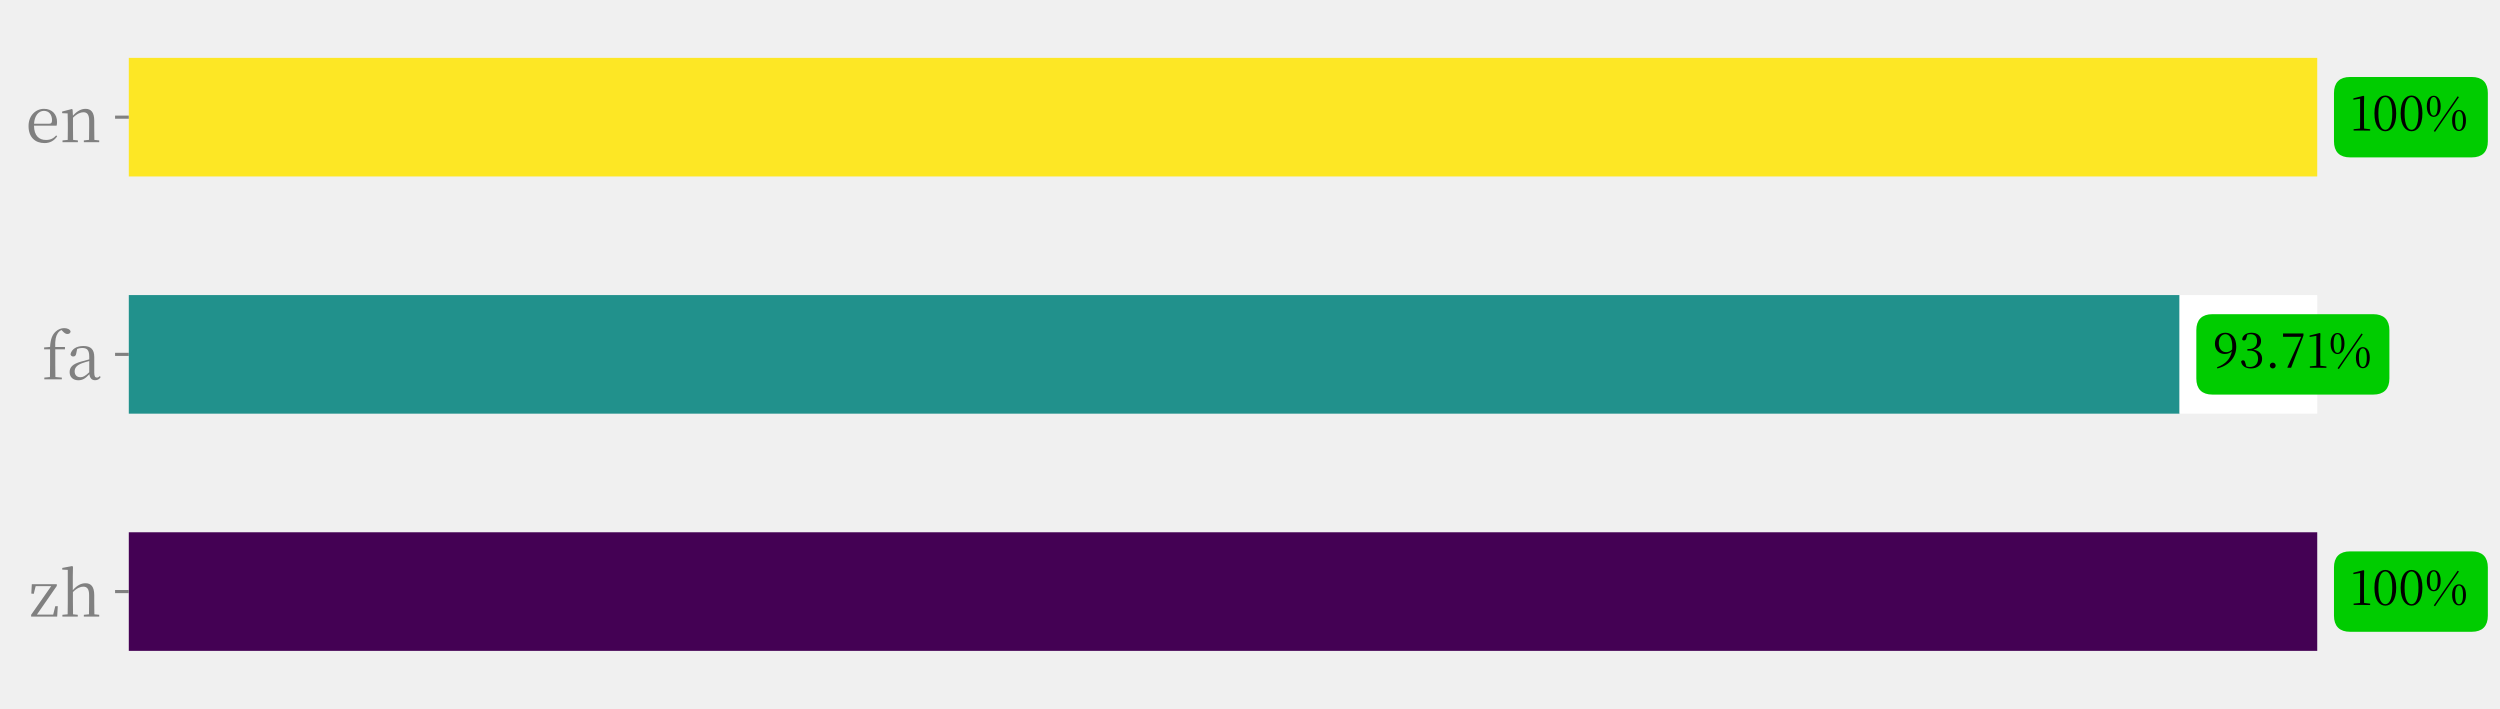
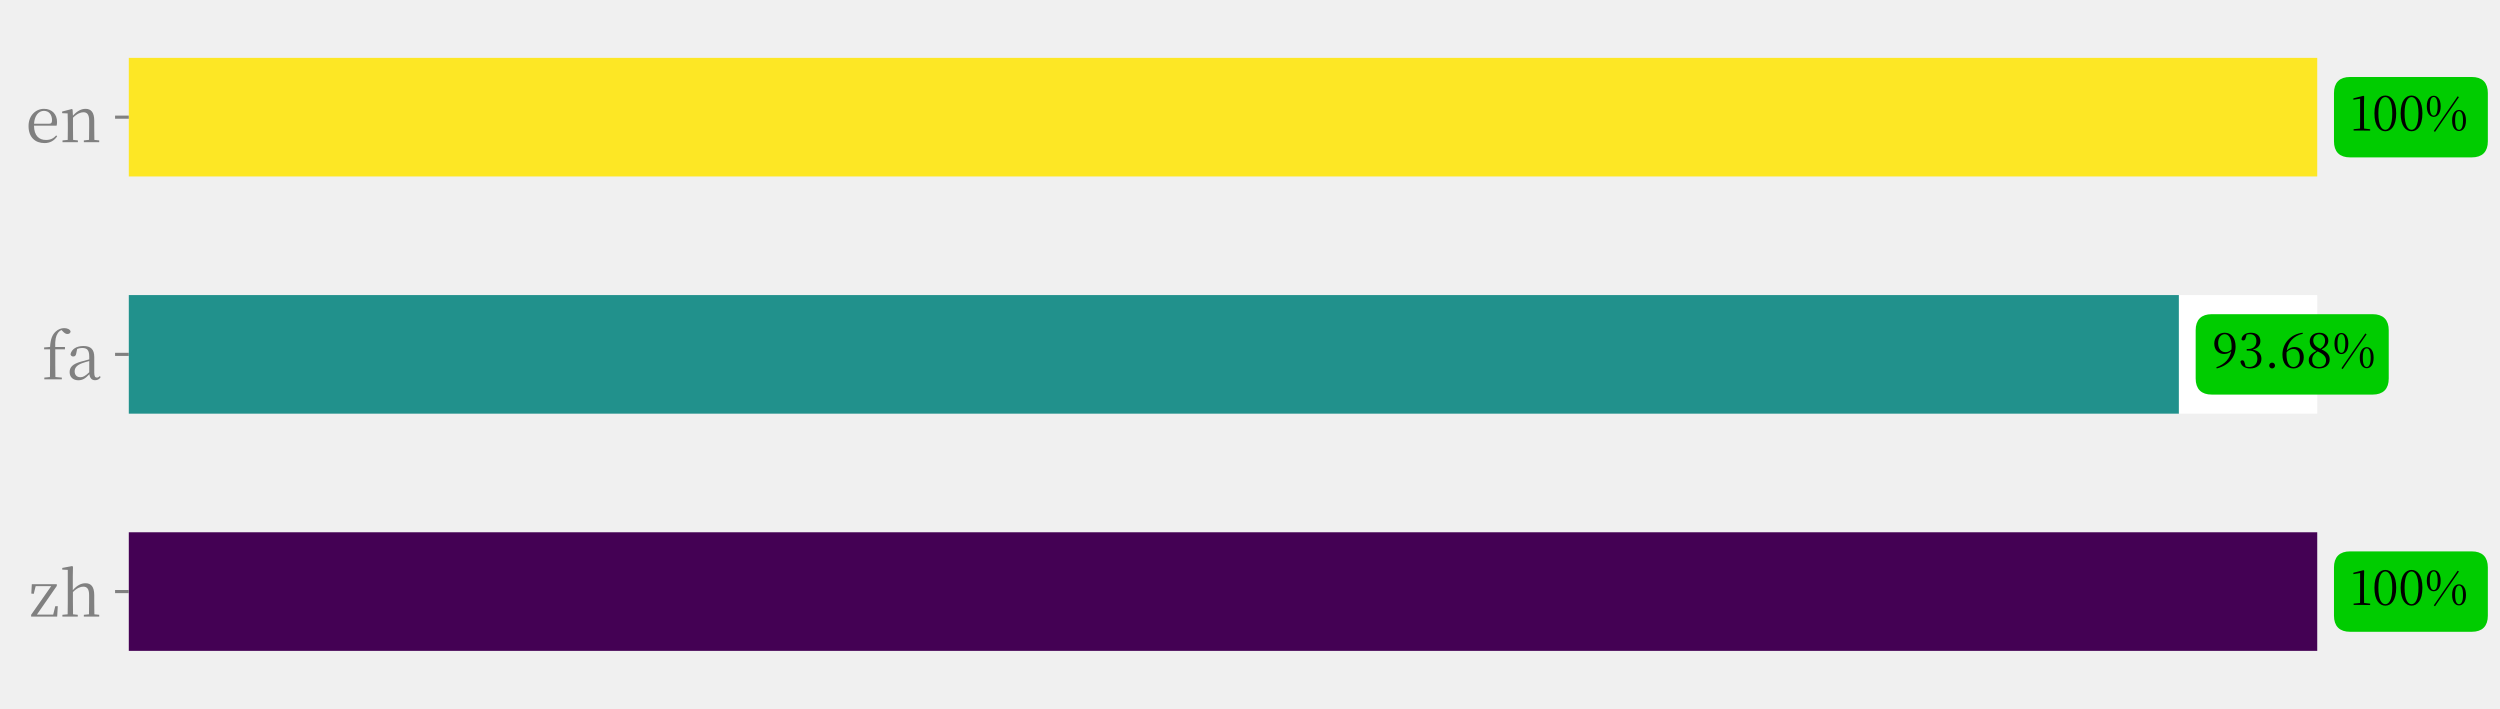
<svg xmlns="http://www.w3.org/2000/svg" xmlns:xlink="http://www.w3.org/1999/xlink" width="637.441pt" height="180.72pt" viewBox="0 0 637.441 180.72" version="1.1">
  <defs>
    <style type="text/css">*{stroke-linejoin: round; stroke-linecap: butt}</style>
  </defs>
  <g id="figure_1">
    <g id="patch_1">
      <path d="M 0 180.72  L 637.441 180.72  L 637.441 0  L 0 0  L 0 180.72  z " style="fill: none" />
    </g>
    <g id="axes_1">
      <g id="patch_2">
        <path d="M 32.84 173.52  L 590.84 173.52  L 590.84 7.2  L 32.84 7.2  L 32.84 173.52  z " style="fill: none" />
      </g>
      <g id="patch_3">
-         <path d="M 32.84 165.96  L 590.84 165.96  L 590.84 135.72  L 32.84 135.72  z " clip-path="url(#p512eb75407)" style="fill: #440154" />
+         <path d="M 32.84 165.96  L 590.84 165.96  L 590.84 135.72  L 32.84 135.72  z " clip-path="url(#p8c40567d69)" style="fill: #440154" />
      </g>
      <g id="patch_4">
-         <path d="M 590.84 165.96  L 590.84 165.96  L 590.84 135.72  L 590.84 135.72  z " clip-path="url(#p512eb75407)" style="fill: #ffffff" />
+         <path d="M 590.84 165.96  L 590.84 165.96  L 590.84 135.72  L 590.84 135.72  z " clip-path="url(#p8c40567d69)" style="fill: #ffffff" />
      </g>
      <g id="patch_5">
-         <path d="M 32.84 105.48  L 555.742 105.48  L 555.742 75.24  L 32.84 75.24  z " clip-path="url(#p512eb75407)" style="fill: #21918c" />
+         <path d="M 32.84 105.48  L 555.574 105.48  L 555.574 75.24  L 32.84 75.24  z " clip-path="url(#p8c40567d69)" style="fill: #21918c" />
      </g>
      <g id="patch_6">
-         <path d="M 555.742 105.48  L 590.84 105.48  L 590.84 75.24  L 555.742 75.24  z " clip-path="url(#p512eb75407)" style="fill: #ffffff" />
+         <path d="M 555.574 105.48  L 590.84 105.48  L 590.84 75.24  L 555.574 75.24  z " clip-path="url(#p8c40567d69)" style="fill: #ffffff" />
      </g>
      <g id="patch_7">
-         <path d="M 32.84 45  L 590.84 45  L 590.84 14.76  L 32.84 14.76  z " clip-path="url(#p512eb75407)" style="fill: #fde725" />
+         <path d="M 32.84 45  L 590.84 45  L 590.84 14.76  L 32.84 14.76  z " clip-path="url(#p8c40567d69)" style="fill: #fde725" />
      </g>
      <g id="patch_8">
-         <path d="M 590.84 45  L 590.84 45  L 590.84 14.76  L 590.84 14.76  z " clip-path="url(#p512eb75407)" style="fill: #ffffff" />
+         <path d="M 590.84 45  L 590.84 45  L 590.84 14.76  L 590.84 14.76  z " clip-path="url(#p8c40567d69)" style="fill: #ffffff" />
      </g>
      <g id="matplotlib.axis_1" />
      <g id="matplotlib.axis_2">
        <g id="ytick_1">
          <g id="line2d_1">
            <defs>
-               <path id="mb194585106" d="M 0 0  L -3.5 0  " style="stroke: #808080; stroke-width: 0.8" />
+               <path id="mc3f207e3d1" d="M 0 0  L -3.5 0  " style="stroke: #808080; stroke-width: 0.8" />
            </defs>
            <g>
-               <use xlink:href="#mb194585106" x="32.84" y="150.84" style="fill: #808080; stroke: #808080; stroke-width: 0.8" />
+               <use xlink:href="#mc3f207e3d1" x="32.84" y="150.84" style="fill: #808080; stroke: #808080; stroke-width: 0.8" />
            </g>
          </g>
          <g id="text_1">
            <text style="fill: #808080; font: 16px 'Noto Sans CJK SC Regular', '思源等宽', '黑体', 'Noto Serif CJK SC', '思源宋体', 'Noto Sans Mono CJK SC Regularsans-serif', sans-serif; text-anchor: end" x="25.84" y="157.208" transform="rotate(-0 25.84 157.2075)">zh</text>
          </g>
        </g>
        <g id="ytick_2">
          <g id="line2d_2">
            <g>
-               <use xlink:href="#mb194585106" x="32.84" y="90.36" style="fill: #808080; stroke: #808080; stroke-width: 0.8" />
+               <use xlink:href="#mc3f207e3d1" x="32.84" y="90.36" style="fill: #808080; stroke: #808080; stroke-width: 0.8" />
            </g>
          </g>
          <g id="text_2">
            <text style="fill: #808080; font: 16px 'Noto Sans CJK SC Regular', '思源等宽', '黑体', 'Noto Serif CJK SC', '思源宋体', 'Noto Sans Mono CJK SC Regularsans-serif', sans-serif; text-anchor: end" x="25.84" y="96.728" transform="rotate(-0 25.84 96.7275)">fa</text>
          </g>
        </g>
        <g id="ytick_3">
          <g id="line2d_3">
            <g>
-               <use xlink:href="#mb194585106" x="32.84" y="29.88" style="fill: #808080; stroke: #808080; stroke-width: 0.8" />
+               <use xlink:href="#mc3f207e3d1" x="32.84" y="29.88" style="fill: #808080; stroke: #808080; stroke-width: 0.8" />
            </g>
          </g>
          <g id="text_3">
            <text style="fill: #808080; font: 16px 'Noto Sans CJK SC Regular', '思源等宽', '黑体', 'Noto Serif CJK SC', '思源宋体', 'Noto Sans Mono CJK SC Regularsans-serif', sans-serif; text-anchor: end" x="25.84" y="36.248" transform="rotate(-0 25.84 36.2475)">en</text>
          </g>
        </g>
      </g>
      <g id="text_4">
        <g id="patch_9">
          <path d="M 599.21 160.59  L 630.241 160.59  Q 633.841 160.59 633.841 156.99  L 633.841 144.69  Q 633.841 141.09 630.241 141.09  L 599.21 141.09  Q 595.61 141.09 595.61 144.69  L 595.61 156.99  Q 595.61 160.59 599.21 160.59  z " style="fill: #00cc00; stroke: #00cc00; stroke-linejoin: miter" />
        </g>
        <text style="font: 12px 'Noto Sans CJK SC Regular', '思源等宽', '黑体', 'Noto Serif CJK SC', '思源宋体', 'Noto Sans Mono CJK SC Regularsans-serif', sans-serif; text-anchor: start" x="599.21" y="154.241" transform="rotate(-0 599.21 154.2413)">100%</text>
      </g>
      <g id="text_5">
        <g id="patch_10">
-           <path d="M 564.112 100.11  L 605.139 100.11  Q 608.739 100.11 608.739 96.51  L 608.739 84.21  Q 608.739 80.61 605.139 80.61  L 564.112 80.61  Q 560.512 80.61 560.512 84.21  L 560.512 96.51  Q 560.512 100.11 564.112 100.11  z " style="fill: #00cc00; stroke: #00cc00; stroke-linejoin: miter" />
+           <path d="M 563.944 100.11  L 604.971 100.11  Q 608.571 100.11 608.571 96.51  L 608.571 84.21  Q 608.571 80.61 604.971 80.61  L 563.944 80.61  Q 560.344 80.61 560.344 84.21  L 560.344 96.51  Q 560.344 100.11 563.944 100.11  z " style="fill: #00cc00; stroke: #00cc00; stroke-linejoin: miter" />
        </g>
-         <text style="font: 12px 'Noto Sans CJK SC Regular', '思源等宽', '黑体', 'Noto Serif CJK SC', '思源宋体', 'Noto Sans Mono CJK SC Regularsans-serif', sans-serif; text-anchor: start" x="564.112" y="93.761" transform="rotate(-0 564.1118 93.76125)">93.71%</text>
+         <text style="font: 12px 'Noto Sans CJK SC Regular', '思源等宽', '黑体', 'Noto Serif CJK SC', '思源宋体', 'Noto Sans Mono CJK SC Regularsans-serif', sans-serif; text-anchor: start" x="563.944" y="93.761" transform="rotate(-0 563.9444 93.76125)">93.68%</text>
      </g>
      <g id="text_6">
        <g id="patch_11">
          <path d="M 599.21 39.63  L 630.241 39.63  Q 633.841 39.63 633.841 36.03  L 633.841 23.73  Q 633.841 20.13 630.241 20.13  L 599.21 20.13  Q 595.61 20.13 595.61 23.73  L 595.61 36.03  Q 595.61 39.63 599.21 39.63  z " style="fill: #00cc00; stroke: #00cc00; stroke-linejoin: miter" />
        </g>
        <text style="font: 12px 'Noto Sans CJK SC Regular', '思源等宽', '黑体', 'Noto Serif CJK SC', '思源宋体', 'Noto Sans Mono CJK SC Regularsans-serif', sans-serif; text-anchor: start" x="599.21" y="33.281" transform="rotate(-0 599.21 33.28125)">100%</text>
      </g>
    </g>
  </g>
  <defs>
-     <clipPath id="p512eb75407">
+     <clipPath id="p8c40567d69">
      <rect x="32.84" y="7.2" width="558" height="166.32" />
    </clipPath>
  </defs>
</svg>
